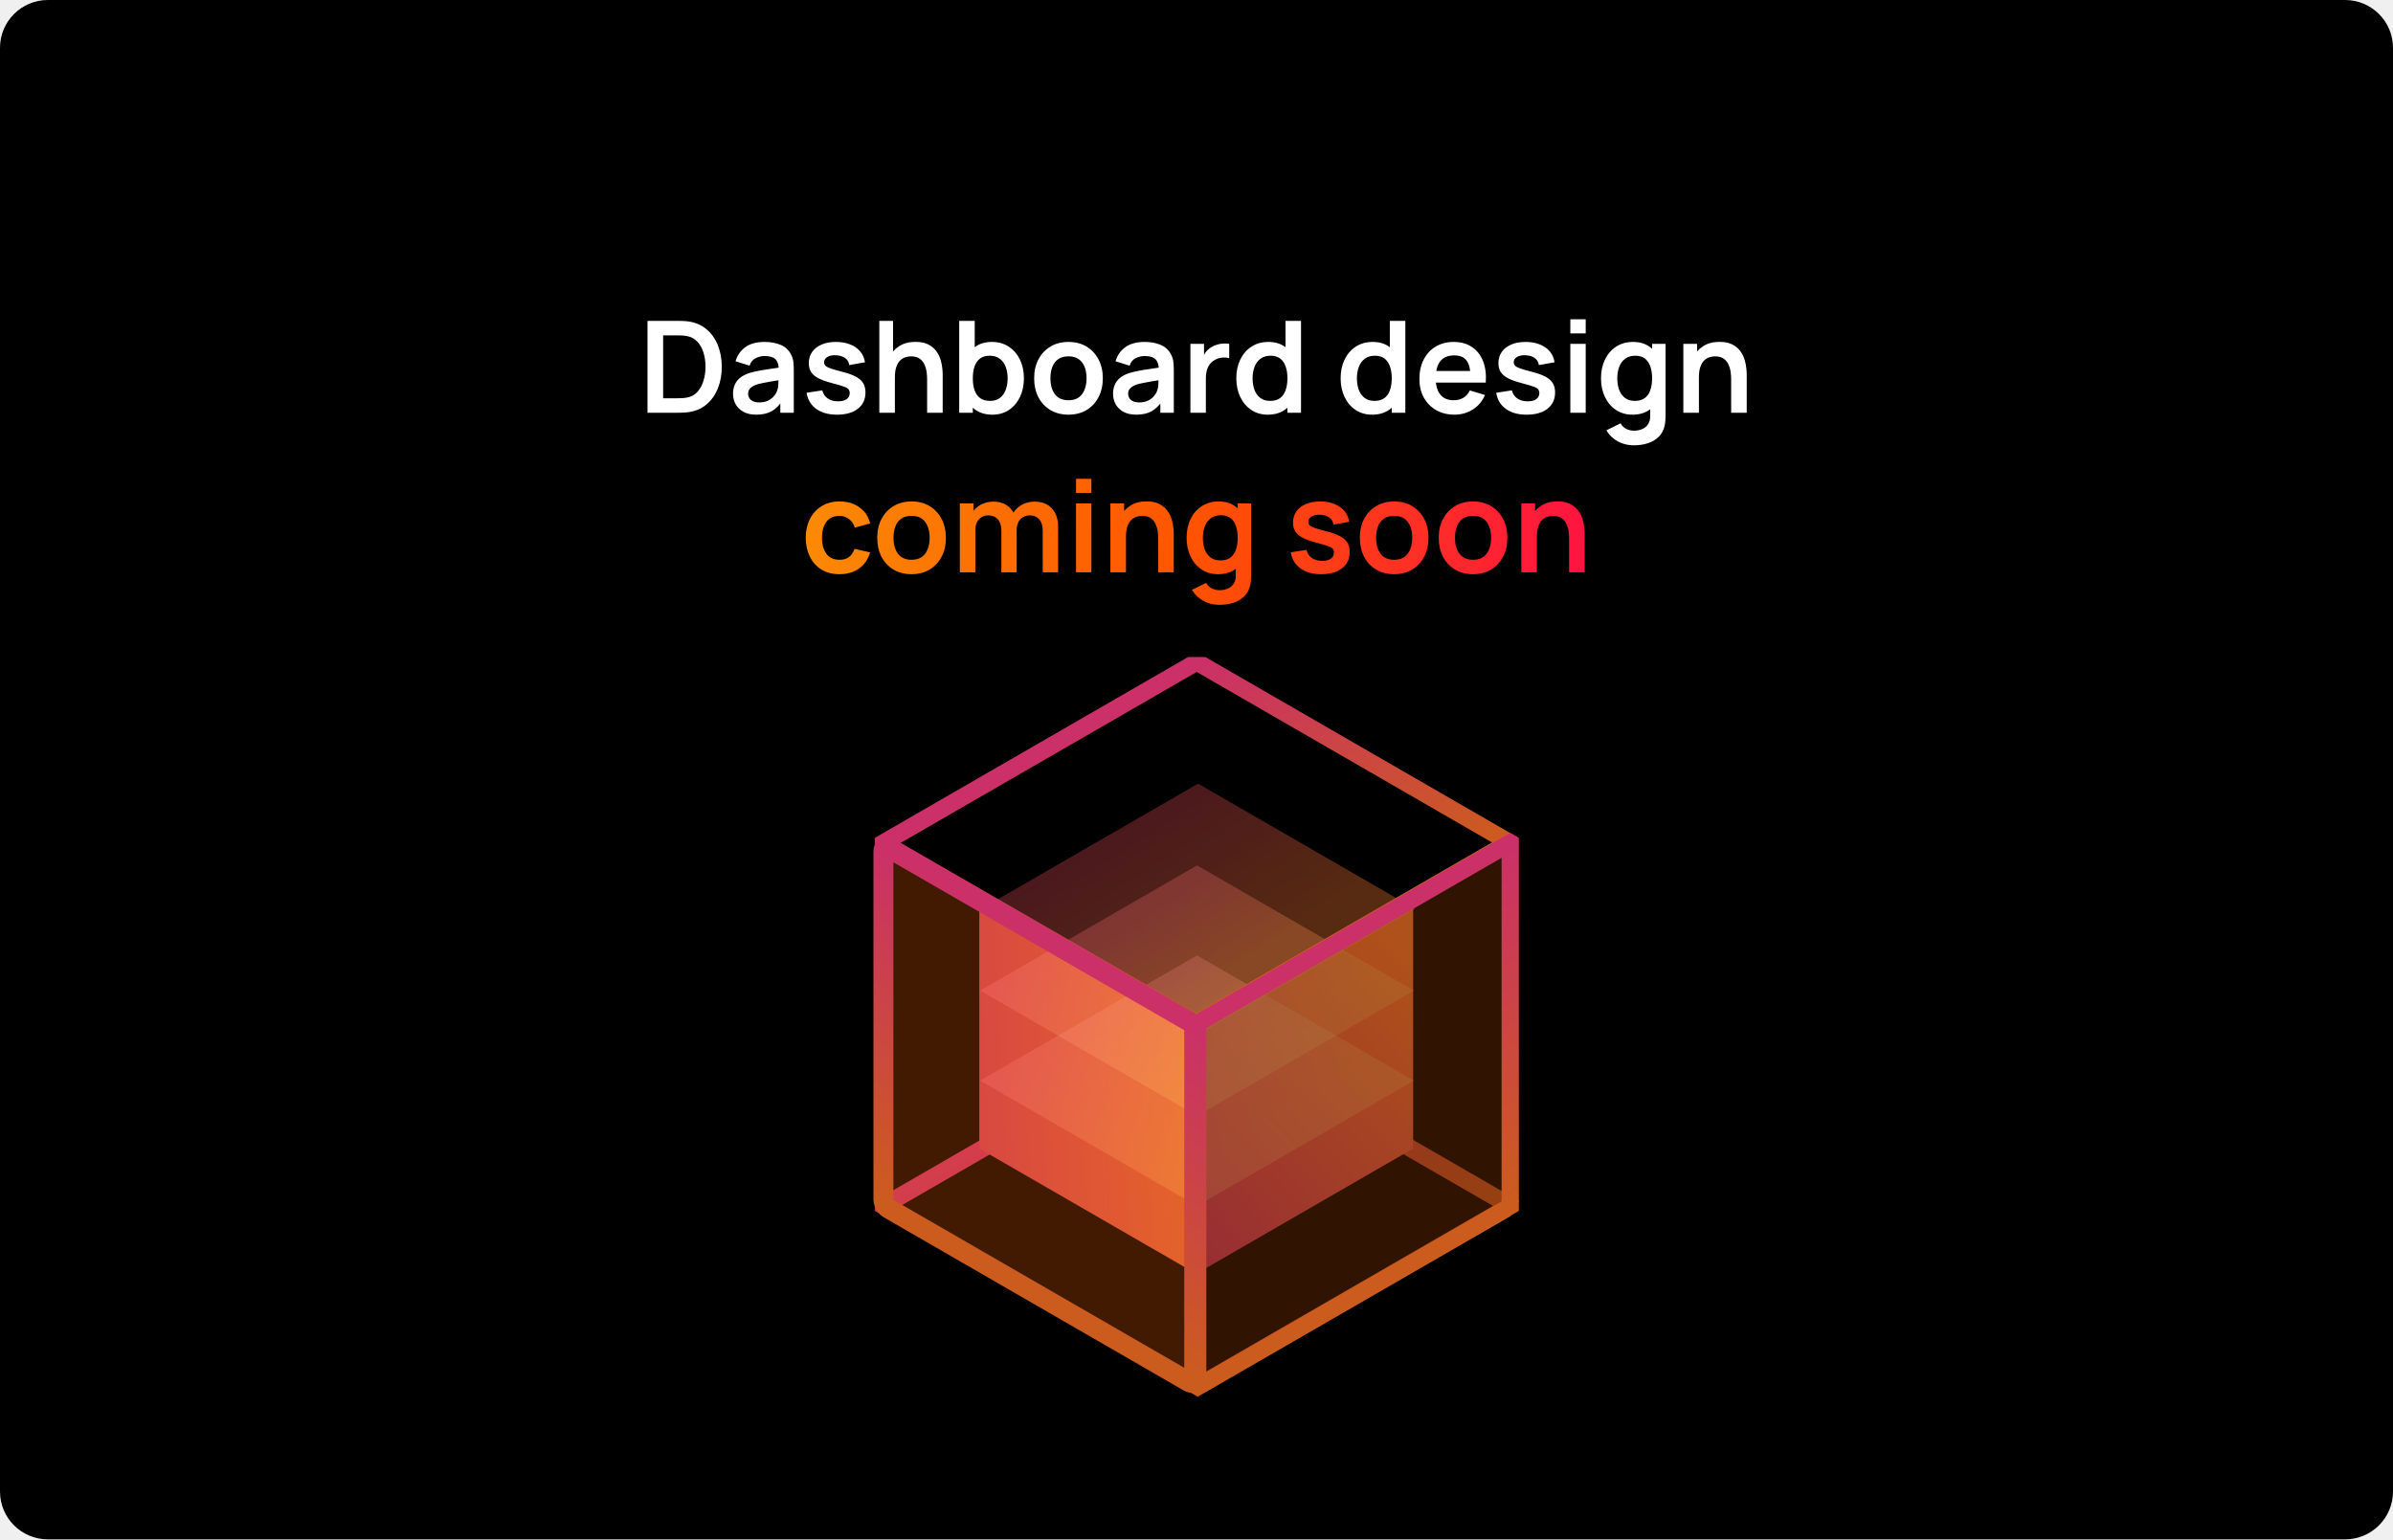
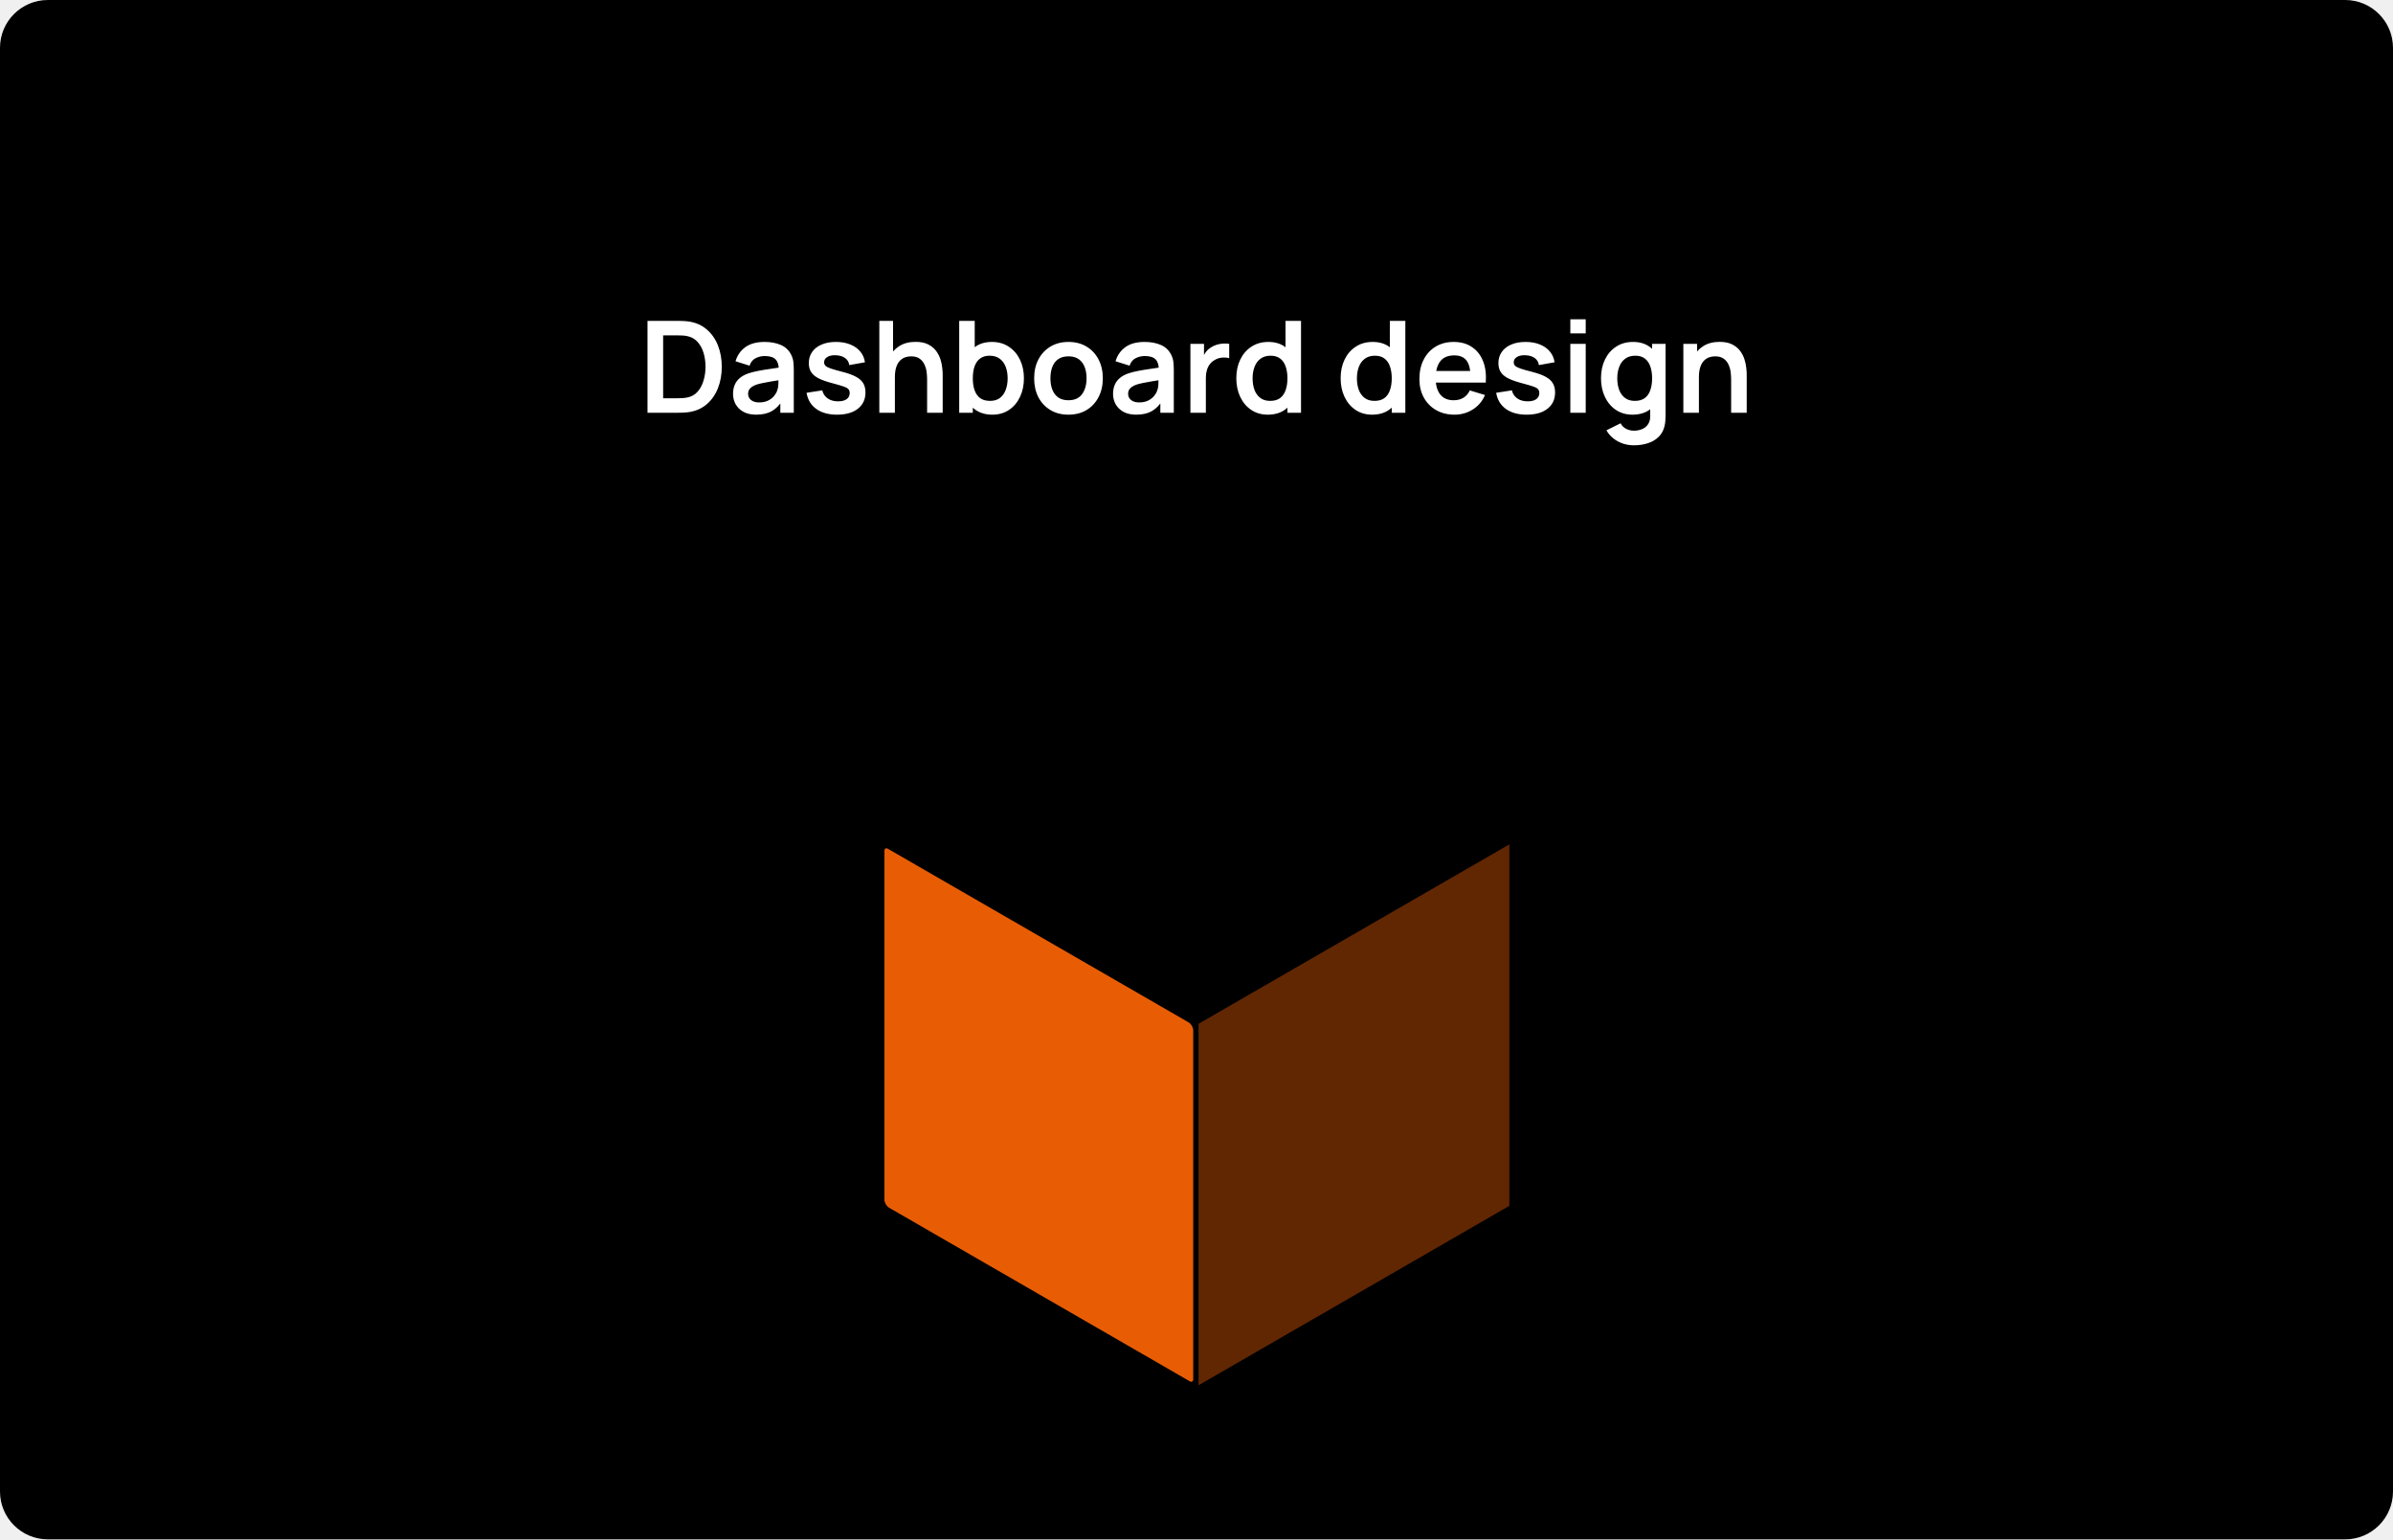
<svg xmlns="http://www.w3.org/2000/svg" width="1200" height="772" viewBox="0 0 1200 772" fill="none">
  <rect width="1200" height="772" rx="24" fill="black" />
  <path d="M324.699 207V160.92H339.387C339.771 160.92 340.528 160.931 341.659 160.952C342.811 160.973 343.92 161.048 344.987 161.176C348.635 161.645 351.717 162.947 354.235 165.08C356.773 167.192 358.693 169.891 359.995 173.176C361.296 176.461 361.947 180.056 361.947 183.96C361.947 187.864 361.296 191.459 359.995 194.744C358.693 198.029 356.773 200.739 354.235 202.872C351.717 204.984 348.635 206.275 344.987 206.744C343.941 206.872 342.843 206.947 341.691 206.968C340.539 206.989 339.771 207 339.387 207H324.699ZM332.539 199.736H339.387C340.027 199.736 340.837 199.715 341.819 199.672C342.821 199.629 343.707 199.533 344.475 199.384C346.651 198.979 348.421 198.008 349.787 196.472C351.152 194.936 352.155 193.069 352.795 190.872C353.456 188.675 353.787 186.371 353.787 183.96C353.787 181.464 353.456 179.117 352.795 176.92C352.133 174.723 351.109 172.877 349.723 171.384C348.357 169.891 346.608 168.941 344.475 168.536C343.707 168.365 342.821 168.269 341.819 168.248C340.837 168.205 340.027 168.184 339.387 168.184H332.539V199.736ZM379.175 207.96C376.679 207.96 374.567 207.491 372.839 206.552C371.111 205.592 369.799 204.323 368.903 202.744C368.029 201.165 367.591 199.427 367.591 197.528C367.591 195.864 367.869 194.371 368.423 193.048C368.978 191.704 369.831 190.552 370.983 189.592C372.135 188.611 373.629 187.811 375.463 187.192C376.85 186.744 378.471 186.339 380.327 185.976C382.205 185.613 384.231 185.283 386.407 184.984C388.605 184.664 390.898 184.323 393.287 183.96L390.535 185.528C390.557 183.139 390.023 181.379 388.935 180.248C387.847 179.117 386.013 178.552 383.431 178.552C381.874 178.552 380.37 178.915 378.919 179.64C377.469 180.365 376.455 181.613 375.879 183.384L368.839 181.176C369.693 178.253 371.314 175.907 373.703 174.136C376.114 172.365 379.357 171.48 383.431 171.48C386.503 171.48 389.202 171.981 391.527 172.984C393.874 173.987 395.613 175.629 396.743 177.912C397.362 179.128 397.735 180.376 397.863 181.656C397.991 182.915 398.055 184.291 398.055 185.784V207H391.303V199.512L392.423 200.728C390.866 203.224 389.042 205.059 386.951 206.232C384.882 207.384 382.29 207.96 379.175 207.96ZM380.711 201.816C382.461 201.816 383.954 201.507 385.191 200.888C386.429 200.269 387.41 199.512 388.135 198.616C388.882 197.72 389.383 196.877 389.639 196.088C390.045 195.107 390.269 193.987 390.311 192.728C390.375 191.448 390.407 190.413 390.407 189.624L392.775 190.328C390.45 190.691 388.455 191.011 386.791 191.288C385.127 191.565 383.698 191.832 382.503 192.088C381.309 192.323 380.253 192.589 379.335 192.888C378.439 193.208 377.682 193.581 377.063 194.008C376.445 194.435 375.965 194.925 375.623 195.48C375.303 196.035 375.143 196.685 375.143 197.432C375.143 198.285 375.357 199.043 375.783 199.704C376.21 200.344 376.829 200.856 377.639 201.24C378.471 201.624 379.495 201.816 380.711 201.816ZM419.73 207.96C415.464 207.96 411.997 207 409.33 205.08C406.664 203.16 405.042 200.461 404.466 196.984L412.338 195.768C412.744 197.475 413.64 198.819 415.026 199.8C416.413 200.781 418.162 201.272 420.274 201.272C422.13 201.272 423.56 200.909 424.562 200.184C425.586 199.437 426.098 198.424 426.098 197.144C426.098 196.355 425.906 195.725 425.522 195.256C425.16 194.765 424.349 194.296 423.09 193.848C421.832 193.4 419.901 192.835 417.298 192.152C414.397 191.384 412.093 190.563 410.386 189.688C408.68 188.792 407.453 187.736 406.706 186.52C405.96 185.304 405.586 183.832 405.586 182.104C405.586 179.949 406.152 178.072 407.282 176.472C408.413 174.872 409.992 173.645 412.018 172.792C414.045 171.917 416.434 171.48 419.186 171.48C421.874 171.48 424.253 171.896 426.322 172.728C428.413 173.56 430.098 174.744 431.378 176.28C432.658 177.816 433.448 179.619 433.746 181.688L425.874 183.096C425.682 181.624 425.01 180.461 423.858 179.608C422.728 178.755 421.213 178.275 419.314 178.168C417.501 178.061 416.04 178.339 414.93 179C413.821 179.64 413.266 180.547 413.266 181.72C413.266 182.381 413.49 182.947 413.938 183.416C414.386 183.885 415.282 184.355 416.626 184.824C417.992 185.293 420.018 185.869 422.706 186.552C425.458 187.256 427.656 188.067 429.298 188.984C430.962 189.88 432.157 190.957 432.882 192.216C433.629 193.475 434.002 195 434.002 196.792C434.002 200.269 432.733 203 430.194 204.984C427.677 206.968 424.189 207.96 419.73 207.96ZM464.915 207V190.36C464.915 189.272 464.841 188.067 464.691 186.744C464.542 185.421 464.19 184.152 463.635 182.936C463.102 181.699 462.291 180.685 461.203 179.896C460.137 179.107 458.686 178.712 456.851 178.712C455.87 178.712 454.899 178.872 453.939 179.192C452.979 179.512 452.105 180.067 451.315 180.856C450.547 181.624 449.929 182.691 449.459 184.056C448.99 185.4 448.755 187.128 448.755 189.24L444.179 187.288C444.179 184.344 444.745 181.677 445.875 179.288C447.027 176.899 448.713 175 450.931 173.592C453.15 172.163 455.881 171.448 459.123 171.448C461.683 171.448 463.795 171.875 465.459 172.728C467.123 173.581 468.446 174.669 469.427 175.992C470.409 177.315 471.134 178.723 471.603 180.216C472.073 181.709 472.371 183.128 472.499 184.472C472.649 185.795 472.723 186.872 472.723 187.704V207H464.915ZM440.947 207V160.92H447.827V185.176H448.755V207H440.947ZM497.682 207.96C494.311 207.96 491.484 207.16 489.202 205.56C486.919 203.96 485.202 201.784 484.05 199.032C482.898 196.259 482.322 193.155 482.322 189.72C482.322 186.243 482.898 183.128 484.05 180.376C485.202 177.624 486.887 175.459 489.106 173.88C491.346 172.28 494.108 171.48 497.394 171.48C500.658 171.48 503.484 172.28 505.874 173.88C508.284 175.459 510.151 177.624 511.474 180.376C512.796 183.107 513.458 186.221 513.458 189.72C513.458 193.176 512.807 196.28 511.506 199.032C510.204 201.784 508.37 203.96 506.002 205.56C503.634 207.16 500.86 207.96 497.682 207.96ZM481.01 207V160.92H488.786V182.744H487.826V207H481.01ZM496.498 201.048C498.503 201.048 500.156 200.547 501.458 199.544C502.759 198.541 503.719 197.187 504.338 195.48C504.978 193.752 505.298 191.832 505.298 189.72C505.298 187.629 504.978 185.731 504.338 184.024C503.698 182.296 502.706 180.931 501.362 179.928C500.018 178.904 498.311 178.392 496.242 178.392C494.279 178.392 492.679 178.872 491.442 179.832C490.204 180.771 489.287 182.093 488.69 183.8C488.114 185.485 487.826 187.459 487.826 189.72C487.826 191.96 488.114 193.933 488.69 195.64C489.287 197.347 490.215 198.68 491.474 199.64C492.754 200.579 494.428 201.048 496.498 201.048ZM535.775 207.96C532.319 207.96 529.301 207.181 526.719 205.624C524.138 204.067 522.133 201.923 520.703 199.192C519.295 196.44 518.591 193.283 518.591 189.72C518.591 186.093 519.317 182.915 520.767 180.184C522.218 177.453 524.234 175.32 526.815 173.784C529.397 172.248 532.383 171.48 535.775 171.48C539.253 171.48 542.282 172.259 544.863 173.816C547.445 175.373 549.45 177.528 550.879 180.28C552.309 183.011 553.023 186.157 553.023 189.72C553.023 193.304 552.298 196.472 550.847 199.224C549.418 201.955 547.413 204.099 544.831 205.656C542.25 207.192 539.231 207.96 535.775 207.96ZM535.775 200.728C538.847 200.728 541.13 199.704 542.623 197.656C544.117 195.608 544.863 192.963 544.863 189.72C544.863 186.371 544.106 183.704 542.591 181.72C541.077 179.715 538.805 178.712 535.775 178.712C533.706 178.712 531.999 179.181 530.655 180.12C529.333 181.037 528.351 182.328 527.711 183.992C527.071 185.635 526.751 187.544 526.751 189.72C526.751 193.069 527.509 195.747 529.023 197.752C530.559 199.736 532.81 200.728 535.775 200.728ZM569.738 207.96C567.242 207.96 565.13 207.491 563.402 206.552C561.674 205.592 560.362 204.323 559.466 202.744C558.591 201.165 558.154 199.427 558.154 197.528C558.154 195.864 558.431 194.371 558.986 193.048C559.54 191.704 560.394 190.552 561.546 189.592C562.698 188.611 564.191 187.811 566.026 187.192C567.412 186.744 569.034 186.339 570.89 185.976C572.767 185.613 574.794 185.283 576.97 184.984C579.167 184.664 581.46 184.323 583.85 183.96L581.098 185.528C581.119 183.139 580.586 181.379 579.498 180.248C578.41 179.117 576.575 178.552 573.994 178.552C572.436 178.552 570.932 178.915 569.482 179.64C568.031 180.365 567.018 181.613 566.442 183.384L559.402 181.176C560.255 178.253 561.876 175.907 564.266 174.136C566.676 172.365 569.919 171.48 573.994 171.48C577.066 171.48 579.764 171.981 582.09 172.984C584.436 173.987 586.175 175.629 587.306 177.912C587.924 179.128 588.298 180.376 588.426 181.656C588.554 182.915 588.618 184.291 588.618 185.784V207H581.866V199.512L582.986 200.728C581.428 203.224 579.604 205.059 577.514 206.232C575.444 207.384 572.852 207.96 569.738 207.96ZM571.274 201.816C573.023 201.816 574.516 201.507 575.754 200.888C576.991 200.269 577.972 199.512 578.698 198.616C579.444 197.72 579.946 196.877 580.202 196.088C580.607 195.107 580.831 193.987 580.874 192.728C580.938 191.448 580.97 190.413 580.97 189.624L583.338 190.328C581.012 190.691 579.018 191.011 577.354 191.288C575.69 191.565 574.26 191.832 573.066 192.088C571.871 192.323 570.815 192.589 569.898 192.888C569.002 193.208 568.244 193.581 567.626 194.008C567.007 194.435 566.527 194.925 566.186 195.48C565.866 196.035 565.706 196.685 565.706 197.432C565.706 198.285 565.919 199.043 566.346 199.704C566.772 200.344 567.391 200.856 568.202 201.24C569.034 201.624 570.058 201.816 571.274 201.816ZM596.949 207V172.44H603.765V180.856L602.933 179.768C603.359 178.616 603.925 177.571 604.629 176.632C605.354 175.672 606.218 174.883 607.221 174.264C608.074 173.688 609.013 173.24 610.037 172.92C611.082 172.579 612.149 172.376 613.237 172.312C614.325 172.227 615.381 172.269 616.405 172.44V179.64C615.381 179.341 614.197 179.245 612.853 179.352C611.53 179.459 610.335 179.832 609.269 180.472C608.202 181.048 607.327 181.784 606.645 182.68C605.983 183.576 605.493 184.6 605.173 185.752C604.853 186.883 604.693 188.109 604.693 189.432V207H596.949ZM635.742 207.96C632.564 207.96 629.79 207.16 627.422 205.56C625.054 203.96 623.22 201.784 621.918 199.032C620.617 196.28 619.966 193.176 619.966 189.72C619.966 186.221 620.617 183.107 621.918 180.376C623.241 177.624 625.108 175.459 627.518 173.88C629.929 172.28 632.766 171.48 636.03 171.48C639.316 171.48 642.068 172.28 644.286 173.88C646.526 175.459 648.222 177.624 649.374 180.376C650.526 183.128 651.102 186.243 651.102 189.72C651.102 193.155 650.526 196.259 649.374 199.032C648.222 201.784 646.505 203.96 644.222 205.56C641.94 207.16 639.113 207.96 635.742 207.96ZM636.926 201.048C638.996 201.048 640.66 200.579 641.918 199.64C643.198 198.68 644.126 197.347 644.702 195.64C645.3 193.933 645.598 191.96 645.598 189.72C645.598 187.459 645.3 185.485 644.702 183.8C644.126 182.093 643.22 180.771 641.982 179.832C640.745 178.872 639.145 178.392 637.182 178.392C635.113 178.392 633.406 178.904 632.062 179.928C630.718 180.931 629.726 182.296 629.086 184.024C628.446 185.731 628.126 187.629 628.126 189.72C628.126 191.832 628.436 193.752 629.054 195.48C629.694 197.187 630.665 198.541 631.966 199.544C633.268 200.547 634.921 201.048 636.926 201.048ZM645.598 207V182.744H644.638V160.92H652.414V207H645.598ZM688.055 207.96C684.876 207.96 682.103 207.16 679.735 205.56C677.367 203.96 675.532 201.784 674.231 199.032C672.929 196.28 672.279 193.176 672.279 189.72C672.279 186.221 672.929 183.107 674.231 180.376C675.553 177.624 677.42 175.459 679.831 173.88C682.241 172.28 685.079 171.48 688.343 171.48C691.628 171.48 694.38 172.28 696.599 173.88C698.839 175.459 700.535 177.624 701.687 180.376C702.839 183.128 703.415 186.243 703.415 189.72C703.415 193.155 702.839 196.259 701.687 199.032C700.535 201.784 698.817 203.96 696.535 205.56C694.252 207.16 691.425 207.96 688.055 207.96ZM689.239 201.048C691.308 201.048 692.972 200.579 694.231 199.64C695.511 198.68 696.439 197.347 697.015 195.64C697.612 193.933 697.911 191.96 697.911 189.72C697.911 187.459 697.612 185.485 697.015 183.8C696.439 182.093 695.532 180.771 694.295 179.832C693.057 178.872 691.457 178.392 689.495 178.392C687.425 178.392 685.719 178.904 684.375 179.928C683.031 180.931 682.039 182.296 681.399 184.024C680.759 185.731 680.439 187.629 680.439 189.72C680.439 191.832 680.748 193.752 681.367 195.48C682.007 197.187 682.977 198.541 684.279 199.544C685.58 200.547 687.233 201.048 689.239 201.048ZM697.911 207V182.744H696.951V160.92H704.727V207H697.911ZM729.411 207.96C725.912 207.96 722.84 207.203 720.195 205.688C717.549 204.173 715.48 202.072 713.987 199.384C712.515 196.696 711.779 193.603 711.779 190.104C711.779 186.328 712.504 183.053 713.955 180.28C715.405 177.485 717.421 175.32 720.003 173.784C722.584 172.248 725.571 171.48 728.963 171.48C732.547 171.48 735.587 172.323 738.083 174.008C740.6 175.672 742.467 178.029 743.683 181.08C744.899 184.131 745.357 187.725 745.059 191.864H737.411V189.048C737.389 185.293 736.728 182.552 735.427 180.824C734.125 179.096 732.077 178.232 729.283 178.232C726.125 178.232 723.779 179.213 722.243 181.176C720.707 183.117 719.939 185.965 719.939 189.72C719.939 193.219 720.707 195.928 722.243 197.848C723.779 199.768 726.019 200.728 728.963 200.728C730.861 200.728 732.493 200.312 733.859 199.48C735.245 198.627 736.312 197.4 737.059 195.8L744.675 198.104C743.352 201.219 741.304 203.64 738.531 205.368C735.779 207.096 732.739 207.96 729.411 207.96ZM717.507 191.864V186.04H741.283V191.864H717.507ZM765.543 207.96C761.276 207.96 757.809 207 755.143 205.08C752.476 203.16 750.855 200.461 750.279 196.984L758.151 195.768C758.556 197.475 759.452 198.819 760.839 199.8C762.225 200.781 763.975 201.272 766.087 201.272C767.943 201.272 769.372 200.909 770.375 200.184C771.399 199.437 771.911 198.424 771.911 197.144C771.911 196.355 771.719 195.725 771.335 195.256C770.972 194.765 770.161 194.296 768.903 193.848C767.644 193.4 765.713 192.835 763.111 192.152C760.209 191.384 757.905 190.563 756.199 189.688C754.492 188.792 753.265 187.736 752.519 186.52C751.772 185.304 751.399 183.832 751.399 182.104C751.399 179.949 751.964 178.072 753.095 176.472C754.225 174.872 755.804 173.645 757.831 172.792C759.857 171.917 762.247 171.48 764.999 171.48C767.687 171.48 770.065 171.896 772.135 172.728C774.225 173.56 775.911 174.744 777.191 176.28C778.471 177.816 779.26 179.619 779.559 181.688L771.687 183.096C771.495 181.624 770.823 180.461 769.671 179.608C768.54 178.755 767.025 178.275 765.127 178.168C763.313 178.061 761.852 178.339 760.743 179C759.633 179.64 759.079 180.547 759.079 181.72C759.079 182.381 759.303 182.947 759.751 183.416C760.199 183.885 761.095 184.355 762.439 184.824C763.804 185.293 765.831 185.869 768.519 186.552C771.271 187.256 773.468 188.067 775.111 188.984C776.775 189.88 777.969 190.957 778.695 192.216C779.441 193.475 779.815 195 779.815 196.792C779.815 200.269 778.545 203 776.007 204.984C773.489 206.968 770.001 207.96 765.543 207.96ZM787.464 167.192V160.12H795.176V167.192H787.464ZM787.464 207V172.44H795.176V207H787.464ZM819.289 223.32C817.369 223.32 815.524 223.021 813.753 222.424C812.004 221.827 810.425 220.963 809.017 219.832C807.609 218.723 806.457 217.379 805.561 215.8L812.665 212.28C813.327 213.539 814.255 214.467 815.449 215.064C816.665 215.683 817.956 215.992 819.321 215.992C820.921 215.992 822.351 215.704 823.609 215.128C824.868 214.573 825.839 213.741 826.521 212.632C827.225 211.544 827.556 210.179 827.513 208.536V198.712H828.473V172.44H835.225V208.664C835.225 209.539 835.183 210.371 835.097 211.16C835.033 211.971 834.916 212.76 834.745 213.528C834.233 215.768 833.252 217.603 831.801 219.032C830.351 220.483 828.548 221.56 826.393 222.264C824.26 222.968 821.892 223.32 819.289 223.32ZM818.617 207.96C815.439 207.96 812.665 207.16 810.297 205.56C807.929 203.96 806.095 201.784 804.793 199.032C803.492 196.28 802.841 193.176 802.841 189.72C802.841 186.221 803.492 183.107 804.793 180.376C806.116 177.624 807.983 175.459 810.393 173.88C812.804 172.28 815.641 171.48 818.905 171.48C822.191 171.48 824.943 172.28 827.161 173.88C829.401 175.459 831.097 177.624 832.249 180.376C833.401 183.128 833.977 186.243 833.977 189.72C833.977 193.155 833.401 196.259 832.249 199.032C831.097 201.784 829.38 203.96 827.097 205.56C824.815 207.16 821.988 207.96 818.617 207.96ZM819.801 201.048C821.871 201.048 823.535 200.579 824.793 199.64C826.073 198.68 827.001 197.347 827.577 195.64C828.175 193.933 828.473 191.96 828.473 189.72C828.473 187.459 828.175 185.485 827.577 183.8C827.001 182.093 826.095 180.771 824.857 179.832C823.62 178.872 822.02 178.392 820.057 178.392C817.988 178.392 816.281 178.904 814.937 179.928C813.593 180.931 812.601 182.296 811.961 184.024C811.321 185.731 811.001 187.629 811.001 189.72C811.001 191.832 811.311 193.752 811.929 195.48C812.569 197.187 813.54 198.541 814.841 199.544C816.143 200.547 817.796 201.048 819.801 201.048ZM868.103 207V190.36C868.103 189.272 868.028 188.067 867.879 186.744C867.729 185.421 867.377 184.152 866.823 182.936C866.289 181.699 865.479 180.685 864.391 179.896C863.324 179.107 861.873 178.712 860.039 178.712C859.057 178.712 858.087 178.872 857.127 179.192C856.167 179.512 855.292 180.067 854.503 180.856C853.735 181.624 853.116 182.691 852.647 184.056C852.177 185.4 851.943 187.128 851.943 189.24L847.367 187.288C847.367 184.344 847.932 181.677 849.063 179.288C850.215 176.899 851.9 175 854.119 173.592C856.337 172.163 859.068 171.448 862.311 171.448C864.871 171.448 866.983 171.875 868.647 172.728C870.311 173.581 871.633 174.669 872.615 175.992C873.596 177.315 874.321 178.723 874.791 180.216C875.26 181.709 875.559 183.128 875.687 184.472C875.836 185.795 875.911 186.872 875.911 187.704V207H868.103ZM844.135 207V172.44H851.015V183.16H851.943V207H844.135Z" fill="white" />
  <path d="M420.957 287.96C417.394 287.96 414.354 287.171 411.837 285.592C409.319 283.992 407.389 281.816 406.045 279.064C404.722 276.312 404.05 273.197 404.029 269.72C404.05 266.179 404.743 263.043 406.109 260.312C407.495 257.56 409.458 255.405 411.997 253.848C414.535 252.269 417.554 251.48 421.053 251.48C424.978 251.48 428.295 252.472 431.005 254.456C433.735 256.419 435.517 259.107 436.349 262.52L428.669 264.6C428.071 262.744 427.079 261.304 425.693 260.28C424.306 259.235 422.727 258.712 420.957 258.712C418.951 258.712 417.298 259.192 415.997 260.152C414.695 261.091 413.735 262.392 413.117 264.056C412.498 265.72 412.189 267.608 412.189 269.72C412.189 273.005 412.925 275.661 414.397 277.688C415.869 279.715 418.055 280.728 420.957 280.728C423.005 280.728 424.615 280.259 425.789 279.32C426.983 278.381 427.879 277.027 428.477 275.256L436.349 277.016C435.282 280.536 433.415 283.245 430.749 285.144C428.082 287.021 424.818 287.96 420.957 287.96ZM457.088 287.96C453.632 287.96 450.613 287.181 448.032 285.624C445.45 284.067 443.445 281.923 442.016 279.192C440.608 276.44 439.904 273.283 439.904 269.72C439.904 266.093 440.629 262.915 442.08 260.184C443.53 257.453 445.546 255.32 448.128 253.784C450.709 252.248 453.696 251.48 457.088 251.48C460.565 251.48 463.594 252.259 466.176 253.816C468.757 255.373 470.762 257.528 472.192 260.28C473.621 263.011 474.336 266.157 474.336 269.72C474.336 273.304 473.61 276.472 472.16 279.224C470.73 281.955 468.725 284.099 466.144 285.656C463.562 287.192 460.544 287.96 457.088 287.96ZM457.088 280.728C460.16 280.728 462.442 279.704 463.936 277.656C465.429 275.608 466.176 272.963 466.176 269.72C466.176 266.371 465.418 263.704 463.904 261.72C462.389 259.715 460.117 258.712 457.088 258.712C455.018 258.712 453.312 259.181 451.968 260.12C450.645 261.037 449.664 262.328 449.024 263.992C448.384 265.635 448.064 267.544 448.064 269.72C448.064 273.069 448.821 275.747 450.336 277.752C451.872 279.736 454.122 280.728 457.088 280.728ZM522.89 287V266.008C522.89 263.64 522.304 261.795 521.13 260.472C519.957 259.128 518.368 258.456 516.362 258.456C515.125 258.456 514.016 258.744 513.034 259.32C512.053 259.875 511.274 260.707 510.698 261.816C510.122 262.904 509.834 264.205 509.834 265.72L506.41 263.704C506.389 261.315 506.922 259.213 508.01 257.4C509.12 255.565 510.613 254.136 512.49 253.112C514.368 252.088 516.458 251.576 518.762 251.576C522.581 251.576 525.504 252.728 527.53 255.032C529.578 257.315 530.602 260.323 530.602 264.056V287H522.89ZM481.322 287V252.44H488.138V263.16H489.098V287H481.322ZM502.154 287V266.104C502.154 263.693 501.568 261.816 500.394 260.472C499.221 259.128 497.621 258.456 495.594 258.456C493.632 258.456 492.053 259.128 490.858 260.472C489.685 261.816 489.098 263.565 489.098 265.72L485.642 263.416C485.642 261.176 486.197 259.16 487.306 257.368C488.416 255.576 489.909 254.168 491.786 253.144C493.685 252.099 495.808 251.576 498.154 251.576C500.736 251.576 502.89 252.131 504.618 253.24C506.368 254.328 507.669 255.821 508.522 257.72C509.397 259.597 509.834 261.72 509.834 264.088V287H502.154ZM539.589 247.192V240.12H547.301V247.192H539.589ZM539.589 287V252.44H547.301V287H539.589ZM580.79 287V270.36C580.79 269.272 580.716 268.067 580.566 266.744C580.417 265.421 580.065 264.152 579.51 262.936C578.977 261.699 578.166 260.685 577.078 259.896C576.012 259.107 574.561 258.712 572.726 258.712C571.745 258.712 570.774 258.872 569.814 259.192C568.854 259.512 567.98 260.067 567.19 260.856C566.422 261.624 565.804 262.691 565.334 264.056C564.865 265.4 564.63 267.128 564.63 269.24L560.054 267.288C560.054 264.344 560.62 261.677 561.75 259.288C562.902 256.899 564.588 255 566.806 253.592C569.025 252.163 571.756 251.448 574.998 251.448C577.558 251.448 579.67 251.875 581.334 252.728C582.998 253.581 584.321 254.669 585.302 255.992C586.284 257.315 587.009 258.723 587.478 260.216C587.948 261.709 588.246 263.128 588.374 264.472C588.524 265.795 588.598 266.872 588.598 267.704V287H580.79ZM556.822 287V252.44H563.702V263.16H564.63V287H556.822ZM611.477 303.32C609.557 303.32 607.711 303.021 605.941 302.424C604.191 301.827 602.613 300.963 601.205 299.832C599.797 298.723 598.645 297.379 597.749 295.8L604.853 292.28C605.514 293.539 606.442 294.467 607.637 295.064C608.853 295.683 610.143 295.992 611.509 295.992C613.109 295.992 614.538 295.704 615.797 295.128C617.055 294.573 618.026 293.741 618.709 292.632C619.413 291.544 619.743 290.179 619.701 288.536V278.712H620.661V252.44H627.413V288.664C627.413 289.539 627.37 290.371 627.285 291.16C627.221 291.971 627.103 292.76 626.933 293.528C626.421 295.768 625.439 297.603 623.989 299.032C622.538 300.483 620.735 301.56 618.581 302.264C616.447 302.968 614.079 303.32 611.477 303.32ZM610.805 287.96C607.626 287.96 604.853 287.16 602.485 285.56C600.117 283.96 598.282 281.784 596.981 279.032C595.679 276.28 595.029 273.176 595.029 269.72C595.029 266.221 595.679 263.107 596.981 260.376C598.303 257.624 600.17 255.459 602.581 253.88C604.991 252.28 607.829 251.48 611.093 251.48C614.378 251.48 617.13 252.28 619.349 253.88C621.589 255.459 623.285 257.624 624.437 260.376C625.589 263.128 626.165 266.243 626.165 269.72C626.165 273.155 625.589 276.259 624.437 279.032C623.285 281.784 621.567 283.96 619.285 285.56C617.002 287.16 614.175 287.96 610.805 287.96ZM611.989 281.048C614.058 281.048 615.722 280.579 616.981 279.64C618.261 278.68 619.189 277.347 619.765 275.64C620.362 273.933 620.661 271.96 620.661 269.72C620.661 267.459 620.362 265.485 619.765 263.8C619.189 262.093 618.282 260.771 617.045 259.832C615.807 258.872 614.207 258.392 612.245 258.392C610.175 258.392 608.469 258.904 607.125 259.928C605.781 260.931 604.789 262.296 604.149 264.024C603.509 265.731 603.189 267.629 603.189 269.72C603.189 271.832 603.498 273.752 604.117 275.48C604.757 277.187 605.727 278.541 607.029 279.544C608.33 280.547 609.983 281.048 611.989 281.048ZM662.543 287.96C658.276 287.96 654.809 287 652.143 285.08C649.476 283.16 647.855 280.461 647.279 276.984L655.151 275.768C655.556 277.475 656.452 278.819 657.839 279.8C659.225 280.781 660.975 281.272 663.087 281.272C664.943 281.272 666.372 280.909 667.375 280.184C668.399 279.437 668.911 278.424 668.911 277.144C668.911 276.355 668.719 275.725 668.335 275.256C667.972 274.765 667.161 274.296 665.903 273.848C664.644 273.4 662.713 272.835 660.111 272.152C657.209 271.384 654.905 270.563 653.199 269.688C651.492 268.792 650.265 267.736 649.519 266.52C648.772 265.304 648.399 263.832 648.399 262.104C648.399 259.949 648.964 258.072 650.095 256.472C651.225 254.872 652.804 253.645 654.831 252.792C656.857 251.917 659.247 251.48 661.999 251.48C664.687 251.48 667.065 251.896 669.135 252.728C671.225 253.56 672.911 254.744 674.191 256.28C675.471 257.816 676.26 259.619 676.559 261.688L668.687 263.096C668.495 261.624 667.823 260.461 666.671 259.608C665.54 258.755 664.025 258.275 662.127 258.168C660.313 258.061 658.852 258.339 657.743 259C656.633 259.64 656.079 260.547 656.079 261.72C656.079 262.381 656.303 262.947 656.751 263.416C657.199 263.885 658.095 264.355 659.439 264.824C660.804 265.293 662.831 265.869 665.519 266.552C668.271 267.256 670.468 268.067 672.111 268.984C673.775 269.88 674.969 270.957 675.695 272.216C676.441 273.475 676.815 275 676.815 276.792C676.815 280.269 675.545 283 673.007 284.984C670.489 286.968 667.001 287.96 662.543 287.96ZM699.088 287.96C695.632 287.96 692.613 287.181 690.032 285.624C687.45 284.067 685.445 281.923 684.016 279.192C682.608 276.44 681.904 273.283 681.904 269.72C681.904 266.093 682.629 262.915 684.08 260.184C685.53 257.453 687.546 255.32 690.128 253.784C692.709 252.248 695.696 251.48 699.088 251.48C702.565 251.48 705.594 252.259 708.176 253.816C710.757 255.373 712.762 257.528 714.192 260.28C715.621 263.011 716.336 266.157 716.336 269.72C716.336 273.304 715.61 276.472 714.16 279.224C712.73 281.955 710.725 284.099 708.144 285.656C705.562 287.192 702.544 287.96 699.088 287.96ZM699.088 280.728C702.16 280.728 704.442 279.704 705.936 277.656C707.429 275.608 708.176 272.963 708.176 269.72C708.176 266.371 707.418 263.704 705.904 261.72C704.389 259.715 702.117 258.712 699.088 258.712C697.018 258.712 695.312 259.181 693.968 260.12C692.645 261.037 691.664 262.328 691.024 263.992C690.384 265.635 690.064 267.544 690.064 269.72C690.064 273.069 690.821 275.747 692.336 277.752C693.872 279.736 696.122 280.728 699.088 280.728ZM738.65 287.96C735.194 287.96 732.176 287.181 729.594 285.624C727.013 284.067 725.008 281.923 723.578 279.192C722.17 276.44 721.466 273.283 721.466 269.72C721.466 266.093 722.192 262.915 723.642 260.184C725.093 257.453 727.109 255.32 729.69 253.784C732.272 252.248 735.258 251.48 738.65 251.48C742.128 251.48 745.157 252.259 747.738 253.816C750.32 255.373 752.325 257.528 753.754 260.28C755.184 263.011 755.898 266.157 755.898 269.72C755.898 273.304 755.173 276.472 753.722 279.224C752.293 281.955 750.288 284.099 747.706 285.656C745.125 287.192 742.106 287.96 738.65 287.96ZM738.65 280.728C741.722 280.728 744.005 279.704 745.498 277.656C746.992 275.608 747.738 272.963 747.738 269.72C747.738 266.371 746.981 263.704 745.466 261.72C743.952 259.715 741.68 258.712 738.65 258.712C736.581 258.712 734.874 259.181 733.53 260.12C732.208 261.037 731.226 262.328 730.586 263.992C729.946 265.635 729.626 267.544 729.626 269.72C729.626 273.069 730.384 275.747 731.898 277.752C733.434 279.736 735.685 280.728 738.65 280.728ZM786.853 287V270.36C786.853 269.272 786.778 268.067 786.629 266.744C786.479 265.421 786.127 264.152 785.573 262.936C785.039 261.699 784.229 260.685 783.141 259.896C782.074 259.107 780.623 258.712 778.789 258.712C777.807 258.712 776.837 258.872 775.877 259.192C774.917 259.512 774.042 260.067 773.253 260.856C772.485 261.624 771.866 262.691 771.397 264.056C770.927 265.4 770.693 267.128 770.693 269.24L766.117 267.288C766.117 264.344 766.682 261.677 767.813 259.288C768.965 256.899 770.65 255 772.869 253.592C775.087 252.163 777.818 251.448 781.061 251.448C783.621 251.448 785.733 251.875 787.397 252.728C789.061 253.581 790.383 254.669 791.365 255.992C792.346 257.315 793.071 258.723 793.541 260.216C794.01 261.709 794.309 263.128 794.437 264.472C794.586 265.795 794.661 266.872 794.661 267.704V287H786.853ZM762.885 287V252.44H769.765V263.16H770.693V287H762.885Z" fill="url(#paint0_linear_87_190)" />
-   <rect width="181.476" height="181.476" transform="matrix(0.866025 -0.5 0.866025 0.5 443 604.761)" stroke="url(#paint1_linear_87_190)" stroke-width="10" stroke-linejoin="bevel" />
+   <rect width="181.476" height="181.476" transform="matrix(0.866025 -0.5 0.866025 0.5 443 604.761)" stroke="url(#paint1_linear_87_190)" strokeWidth="10" strokeLinejoin="bevel" />
  <rect width="125.61" height="125.61" transform="matrix(0.866025 -0.5 2.20305e-08 1 599.862 513.203)" fill="url(#paint2_linear_87_190)" />
  <rect width="125.61" height="125.61" transform="matrix(0.866025 0.5 -2.20305e-08 1 491.08 450.398)" fill="url(#paint3_linear_87_190)" />
  <g style="mix-blend-mode:darken">
    <rect width="125.61" height="125.61" transform="matrix(0.866025 -0.5 0.866025 0.5 491.08 450.398)" fill="url(#paint4_linear_87_190)" />
  </g>
  <g style="mix-blend-mode:screen" opacity="0.4">
    <rect width="125.61" height="125.61" transform="matrix(0.866025 -0.5 0.866025 0.5 491.487 496.794)" fill="url(#paint5_linear_87_190)" />
  </g>
  <g style="mix-blend-mode:screen" opacity="0.4">
    <rect width="125.61" height="125.61" transform="matrix(0.866025 -0.5 0.866025 0.5 491.487 541.937)" fill="url(#paint6_linear_87_190)" />
  </g>
  <g style="mix-blend-mode:screen" opacity="0.4">
    <rect width="125.61" height="125.61" transform="matrix(0.866025 -0.5 0.866025 0.5 492 455.805)" fill="url(#paint7_linear_87_190)" />
  </g>
-   <rect width="181.408" height="180.976" transform="matrix(0.866025 -0.5 0.866025 0.5 443 422.704)" fill="black" fill-opacity="0.15" stroke="url(#paint8_linear_87_190)" stroke-width="10" stroke-linejoin="bevel" />
-   <rect width="180.976" height="182.278" transform="matrix(0.866025 -0.5 2.20305e-08 1 600.596 513.192)" fill="#612702" fill-opacity="0.5" stroke="url(#paint9_linear_87_190)" stroke-width="10" stroke-linejoin="bevel" />
-   <path d="M443 426.787C443 425.13 444.163 424.458 445.598 425.287L596.266 512.275C597.701 513.103 598.864 515.118 598.864 516.775L598.864 691.6C598.864 693.257 597.701 693.928 596.266 693.1L445.598 606.112C444.163 605.283 443 603.269 443 601.612L443 426.787Z" fill="#E85D04" fill-opacity="0.28" stroke="url(#paint10_linear_87_190)" stroke-width="10" stroke-linejoin="round" />
+   <rect width="181.408" height="180.976" transform="matrix(0.866025 -0.5 0.866025 0.5 443 422.704)" fill="black" fillOpacity="0.15" stroke="url(#paint8_linear_87_190)" strokeWidth="10" strokeLinejoin="bevel" />
+   <rect width="180.976" height="182.278" transform="matrix(0.866025 -0.5 2.20305e-08 1 600.596 513.192)" fill="#612702" fillOpacity="0.5" stroke="url(#paint9_linear_87_190)" strokeWidth="10" strokeLinejoin="bevel" />
+   <path d="M443 426.787C443 425.13 444.163 424.458 445.598 425.287L596.266 512.275C597.701 513.103 598.864 515.118 598.864 516.775L598.864 691.6C598.864 693.257 597.701 693.928 596.266 693.1L445.598 606.112C444.163 605.283 443 603.269 443 601.612L443 426.787Z" fill="#E85D04" fillOpacity="0.28" stroke="url(#paint10_linear_87_190)" strokeWidth="10" strokeLinejoin="round" />
  <defs>
    <linearGradient id="paint0_linear_87_190" x1="315" y1="255.016" x2="851.793" y2="312.891" gradientUnits="userSpaceOnUse">
-       <stop stop-color="#FAA307" />
-       <stop offset="0.518" stop-color="#FF5400" />
-       <stop offset="1" stop-color="#FF0054" />
+       <stop stopColor="#FAA307" />
+       <stop offset="0.518" stopColor="#FF5400" />
+       <stop offset="1" stopColor="#FF0054" />
    </linearGradient>
    <linearGradient id="paint1_linear_87_190" x1="90.738" y1="0" x2="90.738" y2="181.476" gradientUnits="userSpaceOnUse">
-       <stop stop-color="#CB3068" />
-       <stop offset="1" stop-color="#CC5C1D" />
+       <stop stopColor="#CB3068" />
+       <stop offset="1" stopColor="#CC5C1D" />
    </linearGradient>
    <linearGradient id="paint2_linear_87_190" x1="149.206" y1="65.888" x2="16.427" y2="160.544" gradientUnits="userSpaceOnUse">
-       <stop stop-color="#FF7C32" />
-       <stop offset="1" stop-color="#CB3068" />
+       <stop stopColor="#FF7C32" />
+       <stop offset="1" stopColor="#CB3068" />
    </linearGradient>
    <linearGradient id="paint3_linear_87_190" x1="150.941" y1="-35.504" x2="-61.211" y2="-22.808" gradientUnits="userSpaceOnUse">
-       <stop stop-color="#E7702E" />
-       <stop offset="1" stop-color="#CB3068" />
+       <stop stopColor="#E7702E" />
+       <stop offset="1" stopColor="#CB3068" />
    </linearGradient>
    <linearGradient id="paint4_linear_87_190" x1="99.933" y1="99.933" x2="91.246" y2="-48.755" gradientUnits="userSpaceOnUse">
-       <stop stop-color="#FF7C32" />
-       <stop offset="1" stop-color="#CB3068" />
+       <stop stopColor="#FF7C32" />
+       <stop offset="1" stopColor="#CB3068" />
    </linearGradient>
    <linearGradient id="paint5_linear_87_190" x1="99.933" y1="99.933" x2="91.246" y2="-48.755" gradientUnits="userSpaceOnUse">
-       <stop stop-color="#FF7C32" />
-       <stop offset="1" stop-color="#CB3068" />
+       <stop stopColor="#FF7C32" />
+       <stop offset="1" stopColor="#CB3068" />
    </linearGradient>
    <linearGradient id="paint6_linear_87_190" x1="99.933" y1="99.933" x2="91.246" y2="-48.755" gradientUnits="userSpaceOnUse">
-       <stop stop-color="#FF7C32" />
-       <stop offset="1" stop-color="#CB3068" />
+       <stop stopColor="#FF7C32" />
+       <stop offset="1" stopColor="#CB3068" />
    </linearGradient>
    <linearGradient id="paint7_linear_87_190" x1="99.933" y1="99.933" x2="91.246" y2="-48.755" gradientUnits="userSpaceOnUse">
-       <stop stop-color="#FF7C32" />
-       <stop offset="1" stop-color="#CB3068" />
+       <stop stopColor="#FF7C32" />
+       <stop offset="1" stopColor="#CB3068" />
    </linearGradient>
    <linearGradient id="paint8_linear_87_190" x1="90.704" y1="0" x2="90.704" y2="180.976" gradientUnits="userSpaceOnUse">
-       <stop stop-color="#CB3068" />
-       <stop offset="1" stop-color="#CC5C1D" />
+       <stop stopColor="#CB3068" />
+       <stop offset="1" stopColor="#CC5C1D" />
    </linearGradient>
    <linearGradient id="paint9_linear_87_190" x1="90.488" y1="0" x2="90.488" y2="182.278" gradientUnits="userSpaceOnUse">
-       <stop stop-color="#CB3068" />
-       <stop offset="1" stop-color="#CC5C1D" />
+       <stop stopColor="#CB3068" />
+       <stop offset="1" stopColor="#CC5C1D" />
    </linearGradient>
    <linearGradient id="paint10_linear_87_190" x1="520.932" y1="468.781" x2="442.632" y2="604.4" gradientUnits="userSpaceOnUse">
-       <stop stop-color="#CB3068" />
-       <stop offset="1" stop-color="#CC5C1D" />
+       <stop stopColor="#CB3068" />
+       <stop offset="1" stopColor="#CC5C1D" />
    </linearGradient>
  </defs>
</svg>
